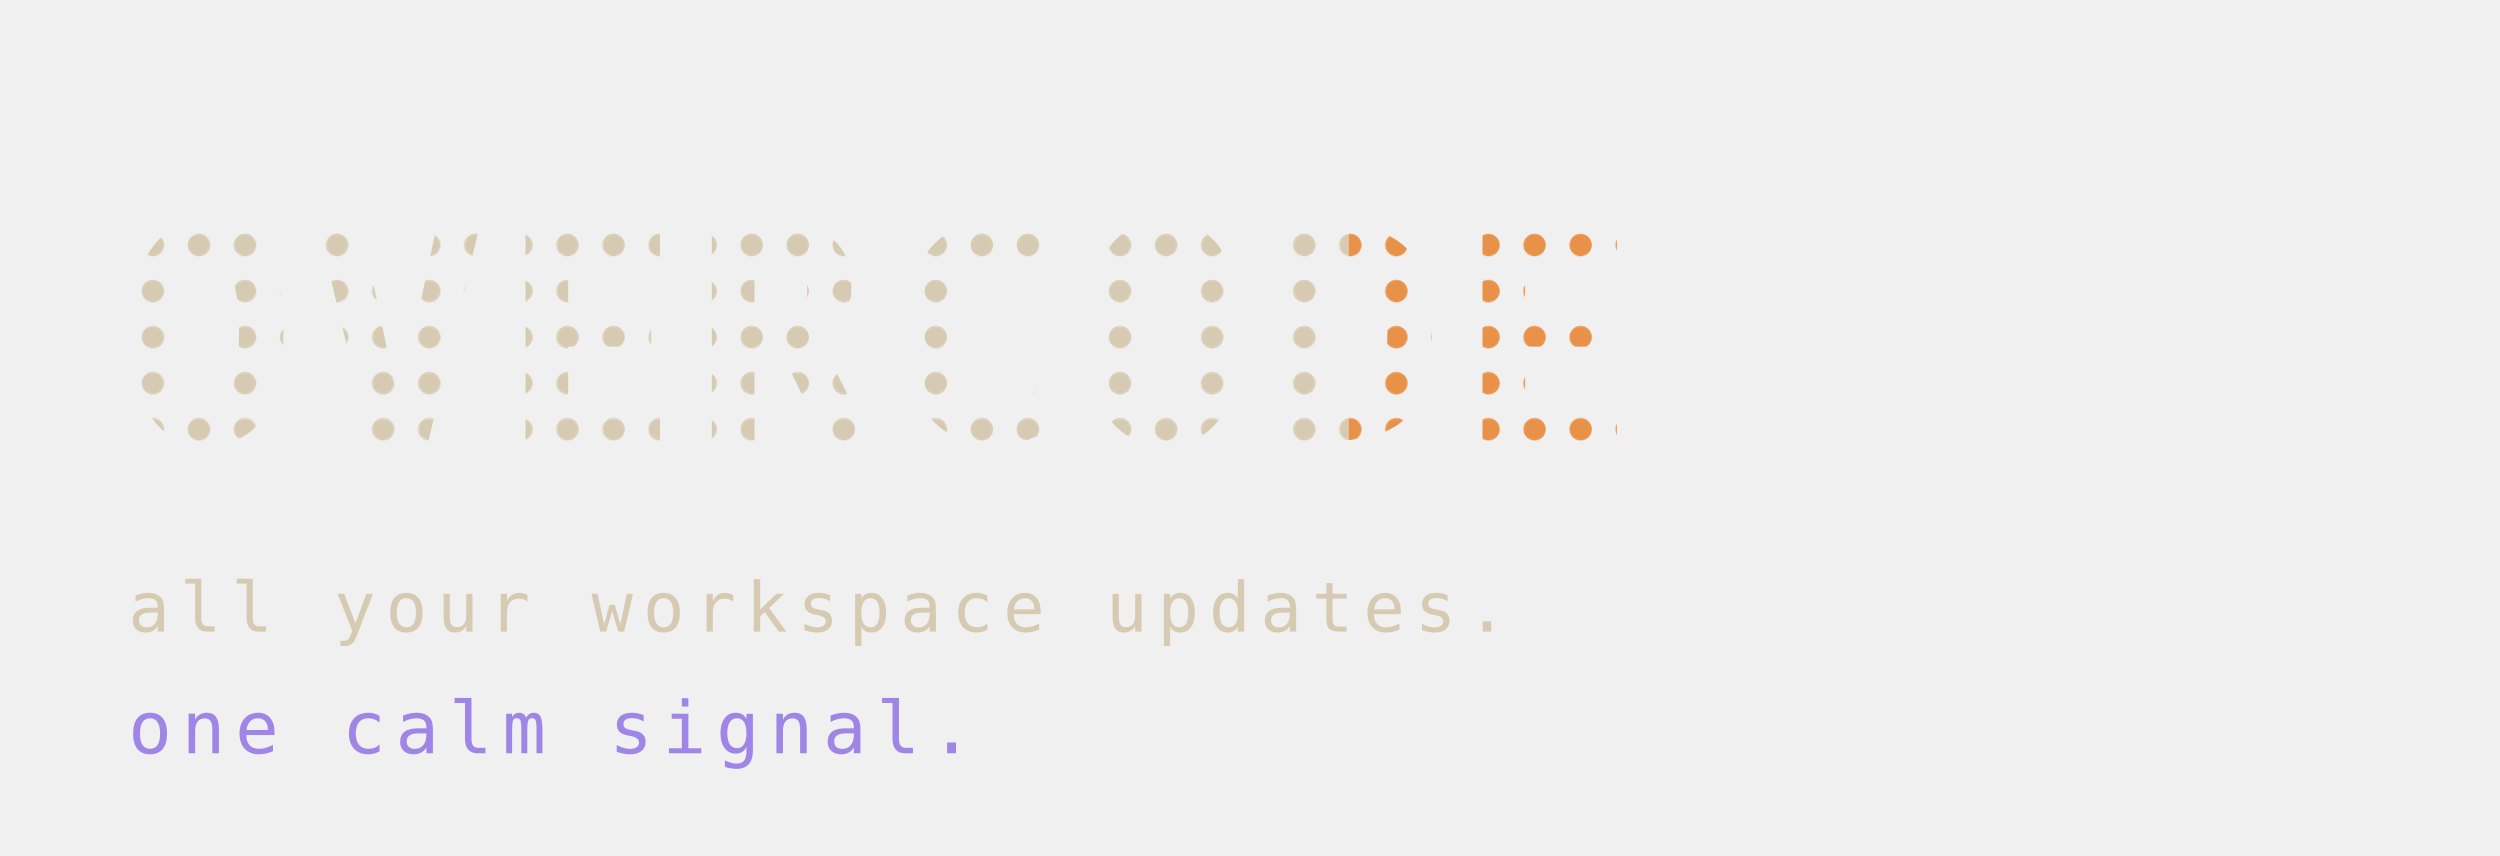
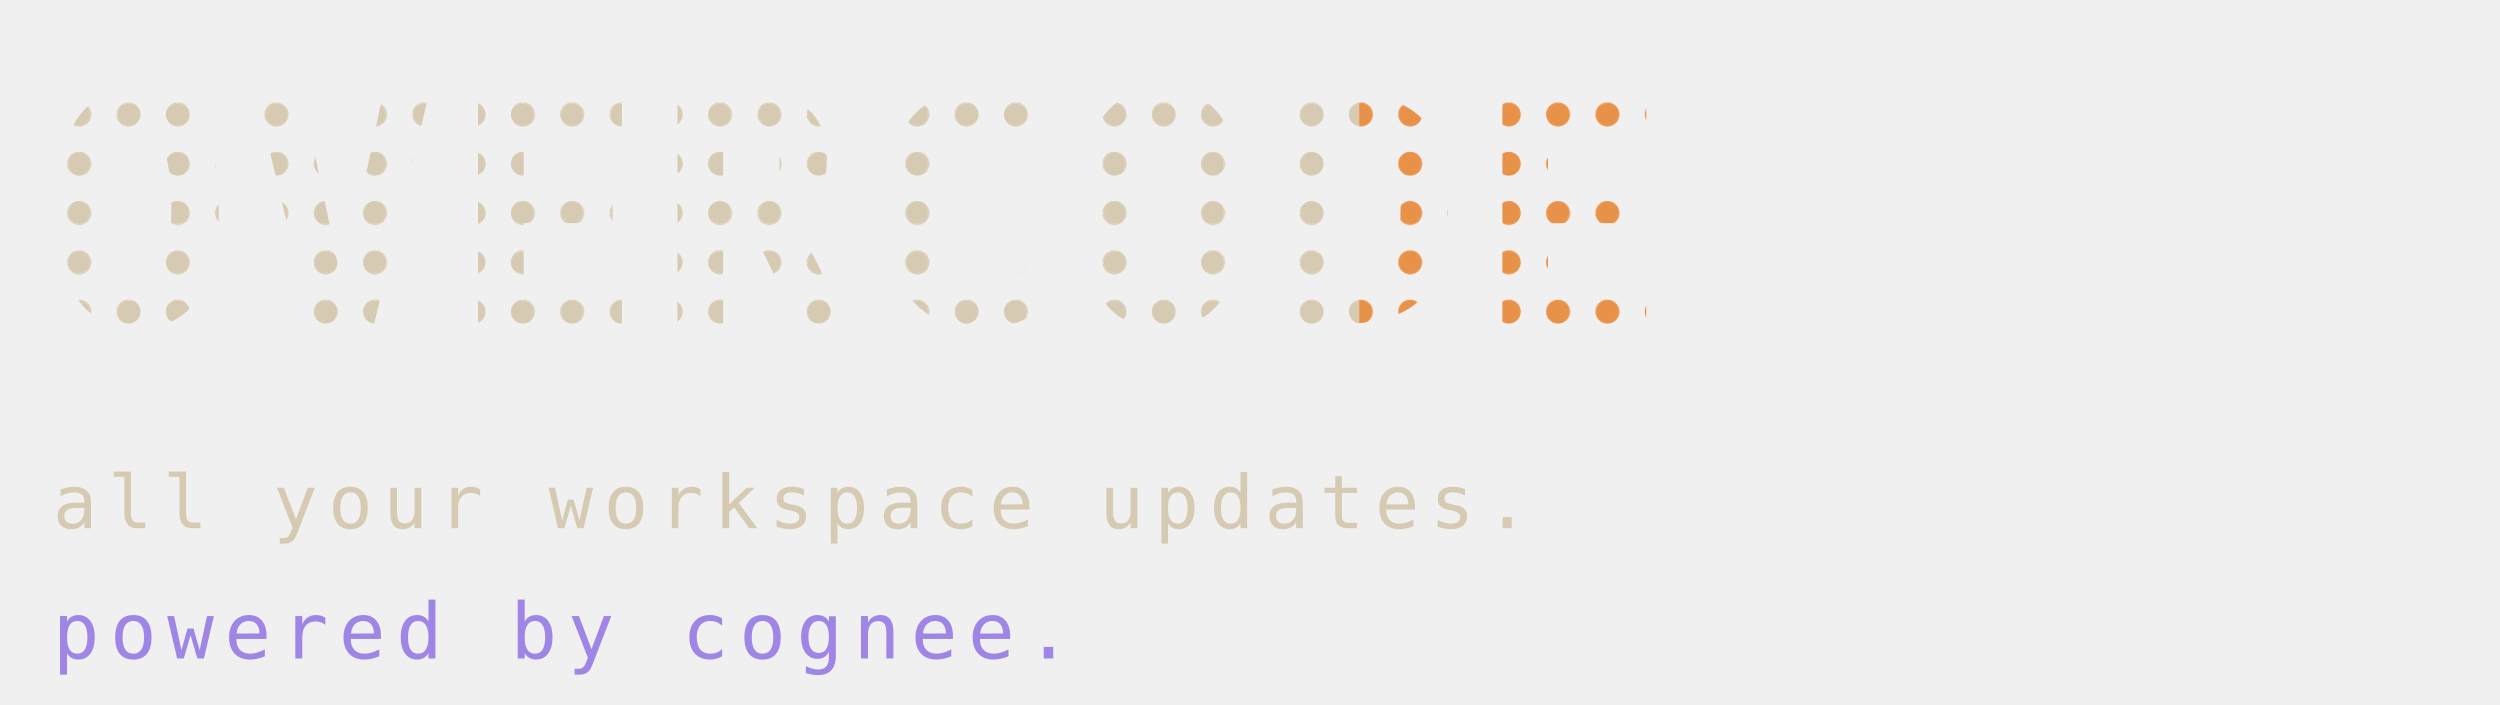
- <svg xmlns="http://www.w3.org/2000/svg" viewBox="0 0 760 260" role="img" aria-label="Overcode logo, dark theme">
+ <svg xmlns="http://www.w3.org/2000/svg" viewBox="24 42 710 200" role="img" aria-label="Overcode logo, dark theme">
  <defs>
    <pattern id="dot-cream" width="14" height="14" patternUnits="userSpaceOnUse">
      <circle cx="4.5" cy="4.5" r="3.4" fill="#d6cbb2" />
    </pattern>
    <pattern id="dot-amber" width="14" height="14" patternUnits="userSpaceOnUse">
      <circle cx="4.5" cy="4.5" r="3.4" fill="#e89149" />
    </pattern>
    <pattern id="dot-violet" width="14" height="14" patternUnits="userSpaceOnUse">
      <circle cx="4.5" cy="4.5" r="3.4" fill="#9e85e6" />
    </pattern>
    <pattern id="dot-blue" width="14" height="14" patternUnits="userSpaceOnUse">
      <circle cx="4.5" cy="4.5" r="3.4" fill="#7b96e6" />
    </pattern>
    <mask id="word-mask">
      <rect width="760" height="260" fill="#000" />
      <text x="36" y="134" fill="#fff" font-family="JetBrains Mono, Fira Code, Cascadia Code, monospace" font-size="90" font-weight="600" letter-spacing="4">OVERCODE</text>
    </mask>
  </defs>
  <g mask="url(#word-mask)">
    <rect x="30" y="54" width="380" height="104" fill="url(#dot-cream)" />
    <rect x="410" y="54" width="84" height="104" fill="url(#dot-amber)" />
    <rect x="494" y="54" width="112" height="104" fill="url(#dot-violet)" />
    <rect x="606" y="54" width="118" height="104" fill="url(#dot-blue)" />
  </g>
  <g font-family="JetBrains Mono, Fira Code, Cascadia Code, monospace" font-weight="400" letter-spacing="3">
    <text x="39" y="192" fill="#d6cbb2" font-size="21">all your workspace updates.</text>
-     <text x="39" y="229" fill="#9e85e6" font-size="22">one calm signal.</text>
+     <text x="39" y="229" fill="#9e85e6" font-size="22">powered by cognee.</text>
  </g>
</svg>
